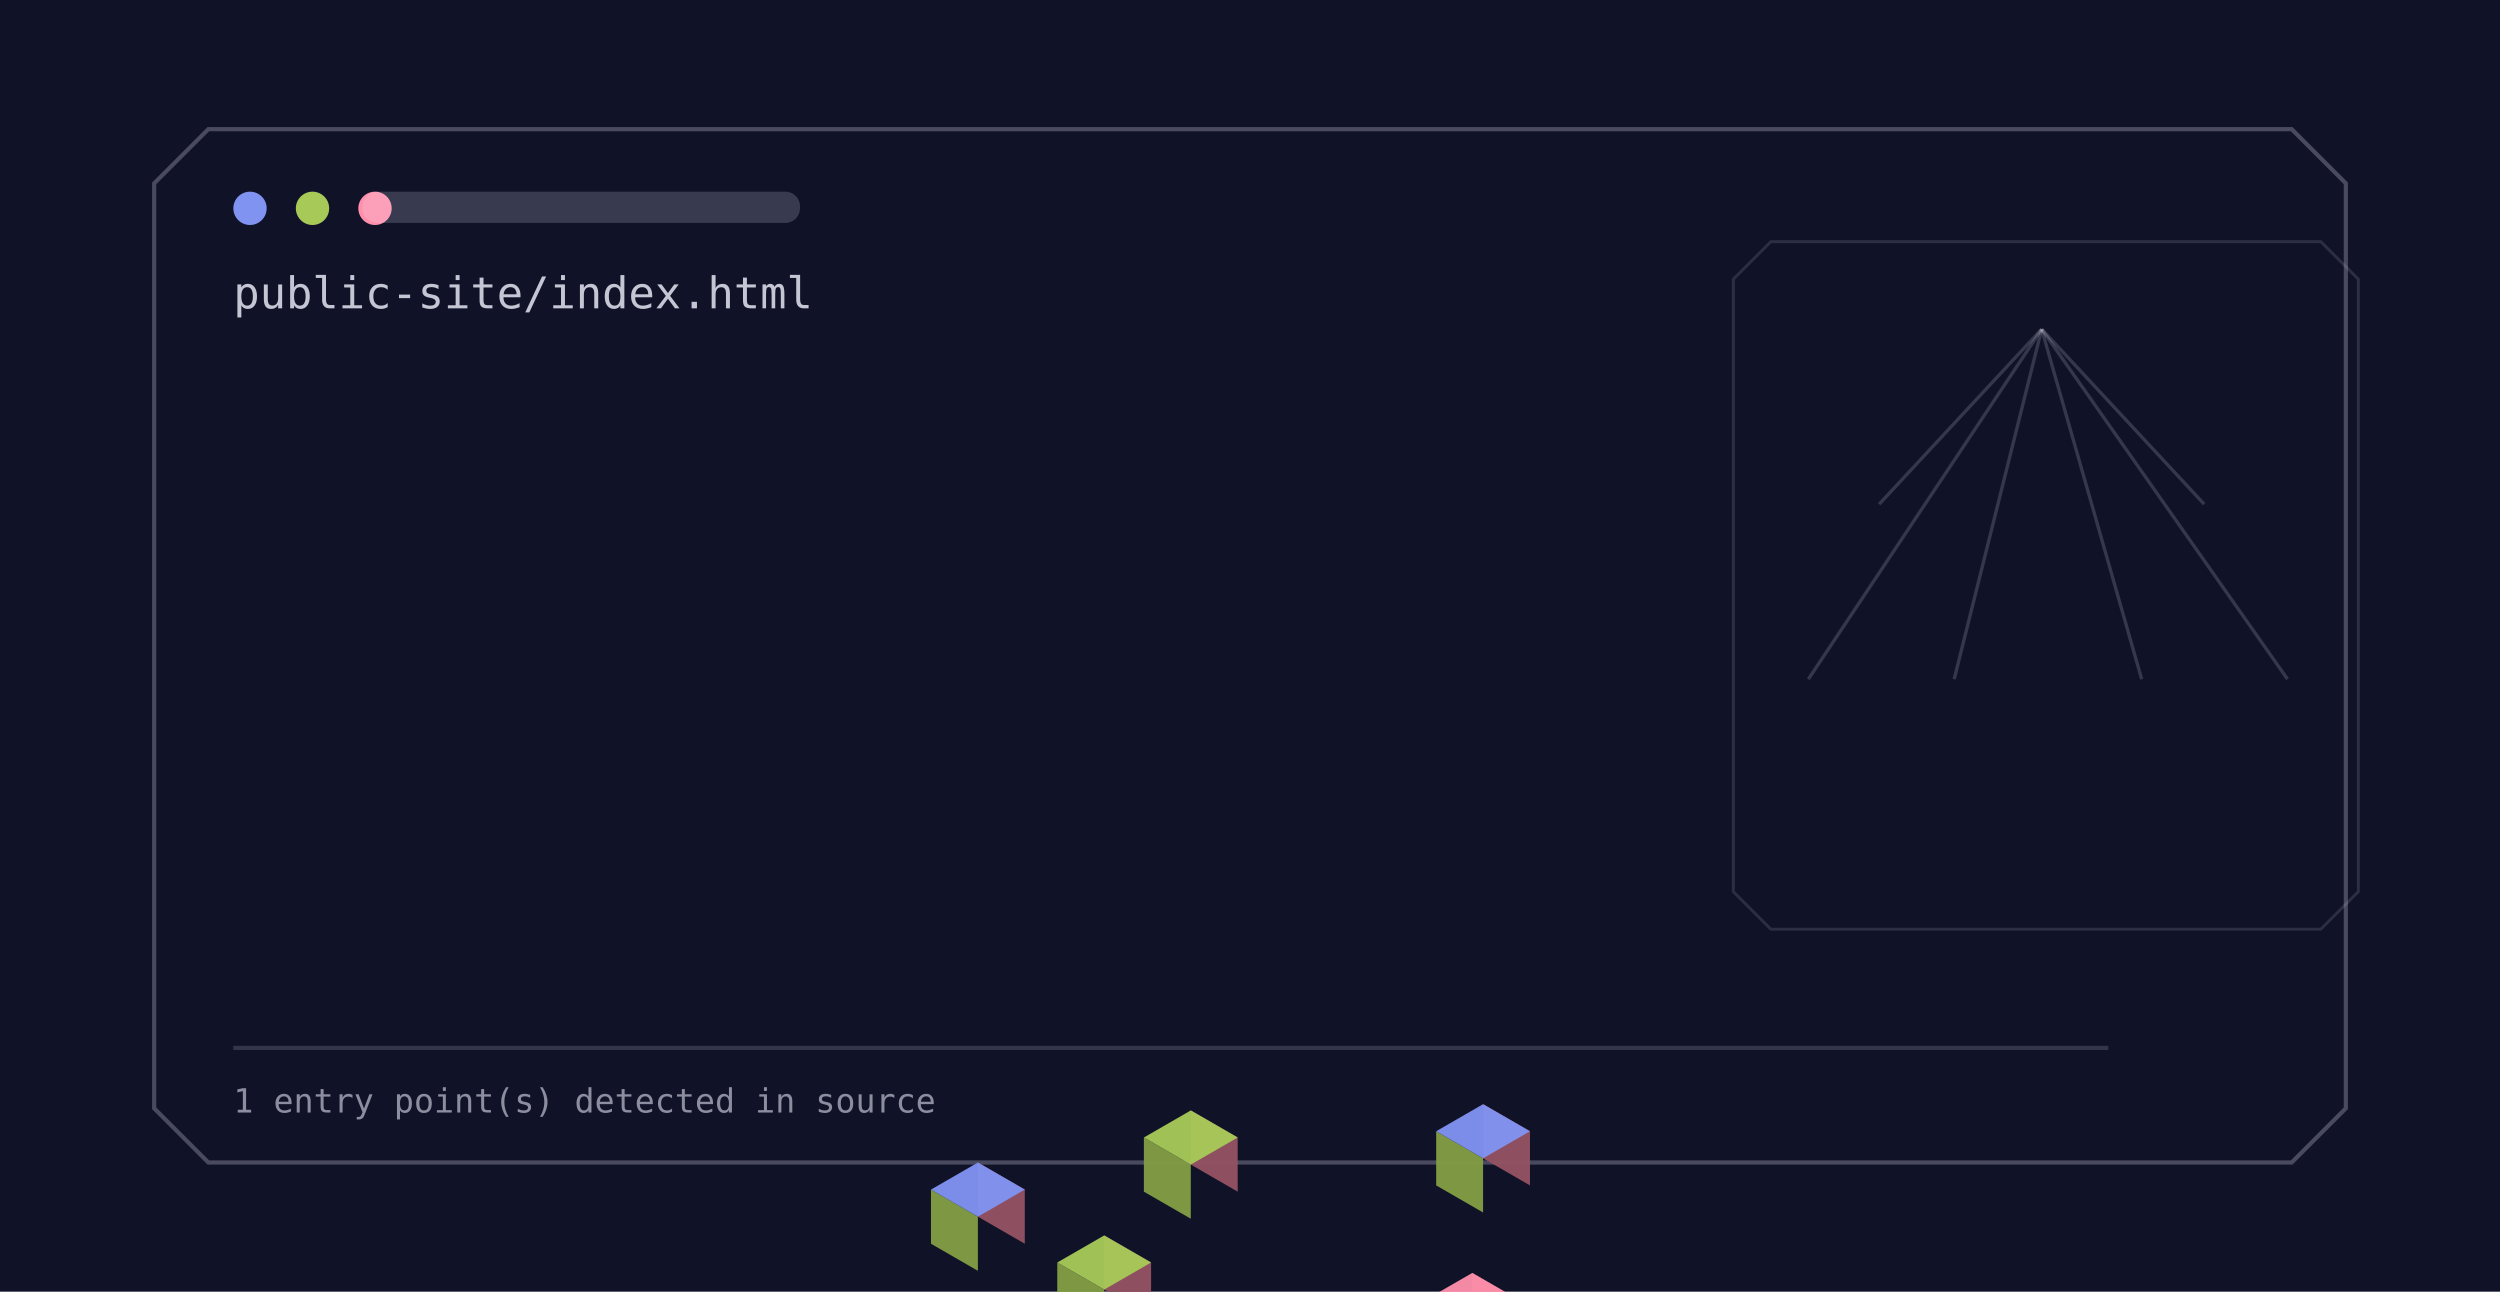
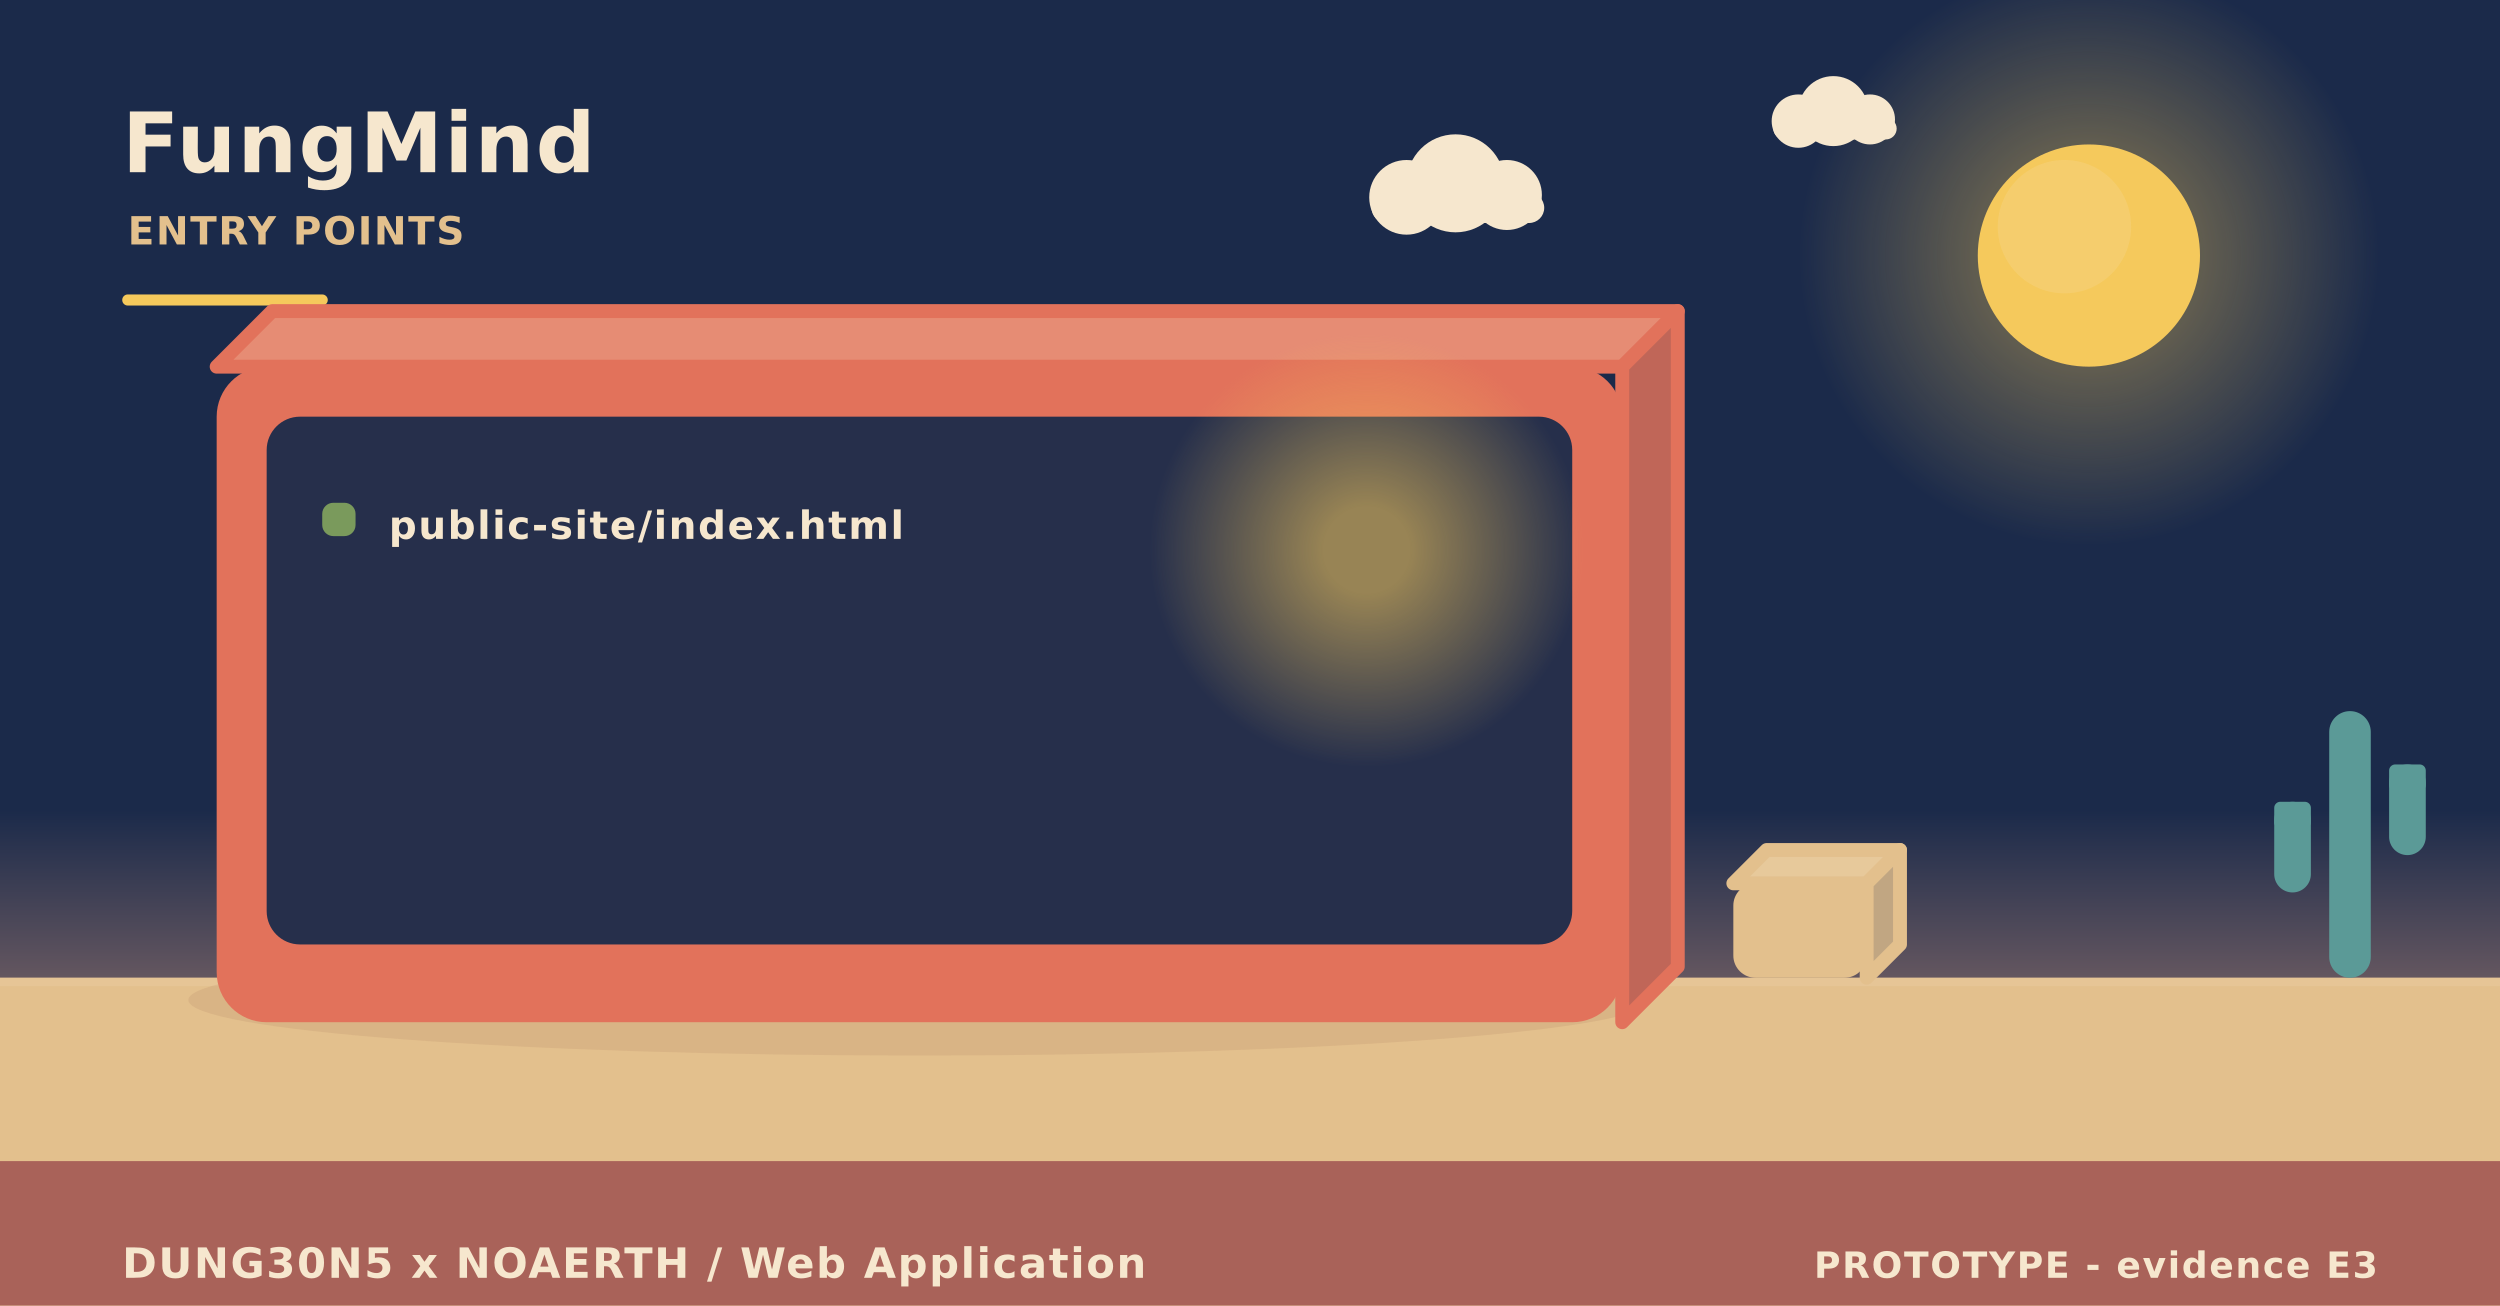
- <svg xmlns="http://www.w3.org/2000/svg" viewBox="0 0 1200 620" width="1200" height="620" role="img" aria-label="FungMind command surface">
-   <rect width="1200" height="620" fill="#101228" />
-   <defs>
-     <linearGradient id="gt" x1="0" y1="0" x2="1" y2="1">
-       <stop offset="0%" stop-color="#8093f1" />
-       <stop offset="100%" stop-color="#a7c957" />
-     </linearGradient>
-   </defs>
-   <path d="M100.00,62.00 H1100.00 L1126.00,88.00 V532.00 L1100.00,558.00 H100.00 L74.00,532.00 V88.00 Z" fill="none" stroke="rgba(242,242,255,0.300)" stroke-width="2.00" opacity="0.85" />
-   <circle cx="120.00" cy="100.00" r="8.00" fill="#8093f1" opacity="1.00" />
-   <circle cx="150.00" cy="100.00" r="8.00" fill="#a7c957" opacity="1.00" />
-   <circle cx="180.00" cy="100.00" r="8.00" fill="#ff8fab" opacity="1.00" />
-   <rect x="174.00" y="92.00" width="210.00" height="15.00" rx="7.00" fill="rgba(242,242,255,0.180)" opacity="1.00" />
-   <text x="112" y="148" font-family="ui-monospace,SFMono-Regular,Menlo,monospace" font-size="21" fill="rgba(242,242,255,0.800)">public-site/index.html</text>
-   <path d="M850.00,116.00 H1114.00 L1132.00,134.00 V428.00 L1114.00,446.00 H850.00 L832.00,428.00 V134.00 Z" fill="none" stroke="rgba(242,242,255,0.180)" stroke-width="1.40" opacity="0.70" />
-   <line x1="980.00" y1="158.00" x2="902.00" y2="242.00" stroke="rgba(242,242,255,0.300)" stroke-width="1.60" opacity="0.55" />
-   <line x1="980.00" y1="158.00" x2="1058.00" y2="242.00" stroke="rgba(242,242,255,0.300)" stroke-width="1.60" opacity="0.55" />
-   <line x1="980.00" y1="158.00" x2="868.00" y2="326.00" stroke="rgba(242,242,255,0.300)" stroke-width="1.60" opacity="0.55" />
-   <line x1="980.00" y1="158.00" x2="938.00" y2="326.00" stroke="rgba(242,242,255,0.300)" stroke-width="1.60" opacity="0.55" />
-   <line x1="980.00" y1="158.00" x2="1028.00" y2="326.00" stroke="rgba(242,242,255,0.300)" stroke-width="1.60" opacity="0.55" />
-   <line x1="980.00" y1="158.00" x2="1098.00" y2="326.00" stroke="rgba(242,242,255,0.300)" stroke-width="1.60" opacity="0.55" />
-   <polygon points="711.87,556.00 734.39,569.00 734.39,543.00 711.87,530.00" fill="#945363" opacity="0.95" />
-   <polygon points="689.36,569.00 711.87,582.00 711.87,556.00 689.36,543.00" fill="#829d44" opacity="0.95" />
-   <polygon points="711.87,530.00 734.39,543.00 711.87,556.00 689.36,543.00" fill="#8093f1" opacity="0.95" />
-   <polygon points="571.58,559.00 594.09,572.00 594.09,546.00 571.58,533.00" fill="#945363" opacity="0.95" />
-   <polygon points="549.06,572.00 571.58,585.00 571.58,559.00 549.06,546.00" fill="#829d44" opacity="0.95" />
-   <polygon points="571.58,533.00 594.09,546.00 571.58,559.00 549.06,546.00" fill="#a7c957" opacity="0.95" />
-   <polygon points="706.68,637.00 729.19,650.00 729.19,624.00 706.68,611.00" fill="#945363" opacity="0.95" />
-   <polygon points="684.16,650.00 706.68,663.00 706.68,637.00 684.16,624.00" fill="#829d44" opacity="0.95" />
-   <polygon points="706.68,611.00 729.19,624.00 706.68,637.00 684.16,624.00" fill="#ff8fab" opacity="0.95" />
-   <polygon points="469.39,584.00 491.90,597.00 491.90,571.00 469.39,558.00" fill="#945363" opacity="0.95" />
-   <polygon points="446.87,597.00 469.39,610.00 469.39,584.00 446.87,571.00" fill="#829d44" opacity="0.95" />
-   <polygon points="469.39,558.00 491.90,571.00 469.39,584.00 446.87,571.00" fill="#8093f1" opacity="0.95" />
-   <polygon points="530.01,619.00 552.52,632.00 552.52,606.00 530.01,593.00" fill="#945363" opacity="0.95" />
-   <polygon points="507.49,632.00 530.01,645.00 530.01,619.00 507.49,606.00" fill="#829d44" opacity="0.95" />
-   <polygon points="530.01,593.00 552.52,606.00 530.01,619.00 507.49,606.00" fill="#a7c957" opacity="0.95" />
-   <polygon points="607.95,664.00 630.47,677.00 630.47,651.00 607.95,638.00" fill="#945363" opacity="0.95" />
-   <polygon points="585.43,677.00 607.95,690.00 607.95,664.00 585.43,651.00" fill="#829d44" opacity="0.95" />
-   <polygon points="607.95,638.00 630.47,651.00 607.95,664.00 585.43,651.00" fill="#ff8fab" opacity="0.95" />
-   <polygon points="668.57,699.00 691.09,712.00 691.09,686.00 668.57,673.00" fill="#945363" opacity="0.95" />
-   <polygon points="646.05,712.00 668.57,725.00 668.57,699.00 646.05,686.00" fill="#829d44" opacity="0.95" />
-   <polygon points="668.57,673.00 691.09,686.00 668.57,699.00 646.05,686.00" fill="#8093f1" opacity="0.95" />
-   <rect x="112.00" y="502.00" width="900.00" height="2.00" rx="0.00" fill="rgba(242,242,255,0.160)" opacity="1.00" />
-   <text x="112" y="534" font-family="ui-monospace,Menlo,monospace" font-size="16" fill="rgba(242,242,255,0.550)">1 entry point(s) detected in source</text>
+ <svg xmlns="http://www.w3.org/2000/svg" width="900" height="470" viewBox="0 0 900 470" role="img" aria-label="FungMind - how it is operated">
+   <linearGradient id="skyt" x1="0" y1="0" x2="0" y2="1">
+     <stop offset="0" stop-color="#1b2a4a" />
+     <stop offset="0.62" stop-color="#1b2a4a" />
+     <stop offset="1" stop-color="#f3ad8a" />
+   </linearGradient>
+   <rect width="900" height="470" fill="url(#skyt)" />
+   <radialGradient id="sunt">
+     <stop offset="0.35" stop-color="#f5c95c" stop-opacity="0.34" />
+     <stop offset="1" stop-color="#f5c95c" stop-opacity="0" />
+   </radialGradient>
+   <circle cx="752" cy="92" r="104" fill="url(#sunt)" />
+   <circle cx="752" cy="92" r="40" fill="#f5c95c" />
+   <circle cx="743.2" cy="81.6" r="24" fill="#f5d27e" opacity="0.5" />
+   <g>
+     <circle cx="524" cy="66" r="17.64" fill="#f6e7ce" />
+     <circle cx="506.36" cy="71.04" r="13.44" fill="#f6e7ce" />
+     <circle cx="542.48" cy="70.2" r="12.6" fill="#f6e7ce" />
+     <rect x="493.76" y="69.36" width="62.16" height="10.92" rx="5.46" fill="#f6e7ce" />
+   </g>
+   <g>
+     <circle cx="660" cy="40" r="12.6" fill="#f6e7ce" />
+     <circle cx="647.4" cy="43.6" r="9.6" fill="#f6e7ce" />
+     <circle cx="673.2" cy="43" r="9" fill="#f6e7ce" />
+     <rect x="638.4" y="42.4" width="44.4" height="7.8" rx="3.9" fill="#f6e7ce" />
+   </g>
+   <rect x="0" y="352" width="900" height="118" fill="#e3c08d" />
+   <rect x="0" y="352" width="900" height="3" fill="#e6c596" />
+   <text x="44" y="62" font-family="Verdana,DejaVu Sans,sans-serif" font-size="30" font-weight="700" letter-spacing="0.6" fill="#f6e7ce" text-anchor="start">FungMind</text>
+   <text x="46" y="88" font-family="Verdana,DejaVu Sans,sans-serif" font-size="14" font-weight="700" letter-spacing="0.6" fill="#e3c08d" text-anchor="start">ENTRY POINTS</text>
+   <rect x="44" y="106" width="74" height="4" rx="2" fill="#f5c95c" />
+   <ellipse cx="331" cy="360" rx="263.2" ry="20" fill="rgba(138,90,68,0.11)" />
+   <path d="M78,132 L584,132 L604,112 L98,112 Z" fill="#e68c74" stroke="#e2725b" stroke-width="5" stroke-linejoin="round" />
+   <path d="M584,132 L604,112 L604,348 L584,368 Z" fill="#c06658" stroke="#e2725b" stroke-width="5" stroke-linejoin="round" />
+   <rect x="78" y="132" width="506" height="236" rx="18" fill="#e2725b" />
+   <rect x="96" y="150" width="470" height="190" rx="12" fill="#1b2a4a" opacity="0.94" />
+   <radialGradient id="lamp93718">
+     <stop offset="0.2" stop-color="#f5c95c" stop-opacity="0.55" />
+     <stop offset="1" stop-color="#f5c95c" stop-opacity="0" />
+   </radialGradient>
+   <circle cx="492" cy="198" r="78" fill="url(#lamp93718)" />
+   <rect x="116" y="181" width="12" height="12" rx="4" fill="#7a9a5c" />
+   <text x="140" y="194" font-family="Verdana,DejaVu Sans,sans-serif" font-size="14" font-weight="700" letter-spacing="0.6" fill="#f6e7ce" text-anchor="start">public-site/index.html</text>
+   <path d="M624,318 L672,318 L684,306 L636,306 Z" fill="#e7c99b" stroke="#e3c08d" stroke-width="5" stroke-linejoin="round" />
+   <path d="M672,318 L684,306 L684,340 L672,352 Z" fill="#c1a682" stroke="#e3c08d" stroke-width="5" stroke-linejoin="round" />
+   <rect x="624" y="318" width="48" height="34" rx="8" fill="#e3c08d" />
+   <rect x="838.52" y="256" width="14.96" height="96" rx="7.48" fill="#5b9a97" />
+   <rect x="818.72" y="288.64" width="13.2" height="32.64" rx="6.6" fill="#5b9a97" />
+   <rect x="818.72" y="288.64" width="13.2" height="9.6" rx="2.2" fill="#5b9a97" />
+   <rect x="860.08" y="275.2" width="13.2" height="32.64" rx="6.6" fill="#5b9a97" />
+   <rect x="860.08" y="275.2" width="13.2" height="9.6" rx="2.2" fill="#5b9a97" />
+   <rect x="0" y="418" width="900" height="52" rx="0" fill="#a65c56" opacity="0.94" />
+   <text x="44" y="460" font-family="Verdana,DejaVu Sans,sans-serif" font-size="15" font-weight="700" letter-spacing="0.6" fill="#f6e7ce" text-anchor="start">DUNG30N5 x NOAERTH  /  Web Application</text>
+   <text x="856" y="460" font-family="Verdana,DejaVu Sans,sans-serif" font-size="13" font-weight="700" letter-spacing="0.6" fill="#f6e7ce" text-anchor="end">PROTOTYPE  -  evidence E3</text>
</svg>
